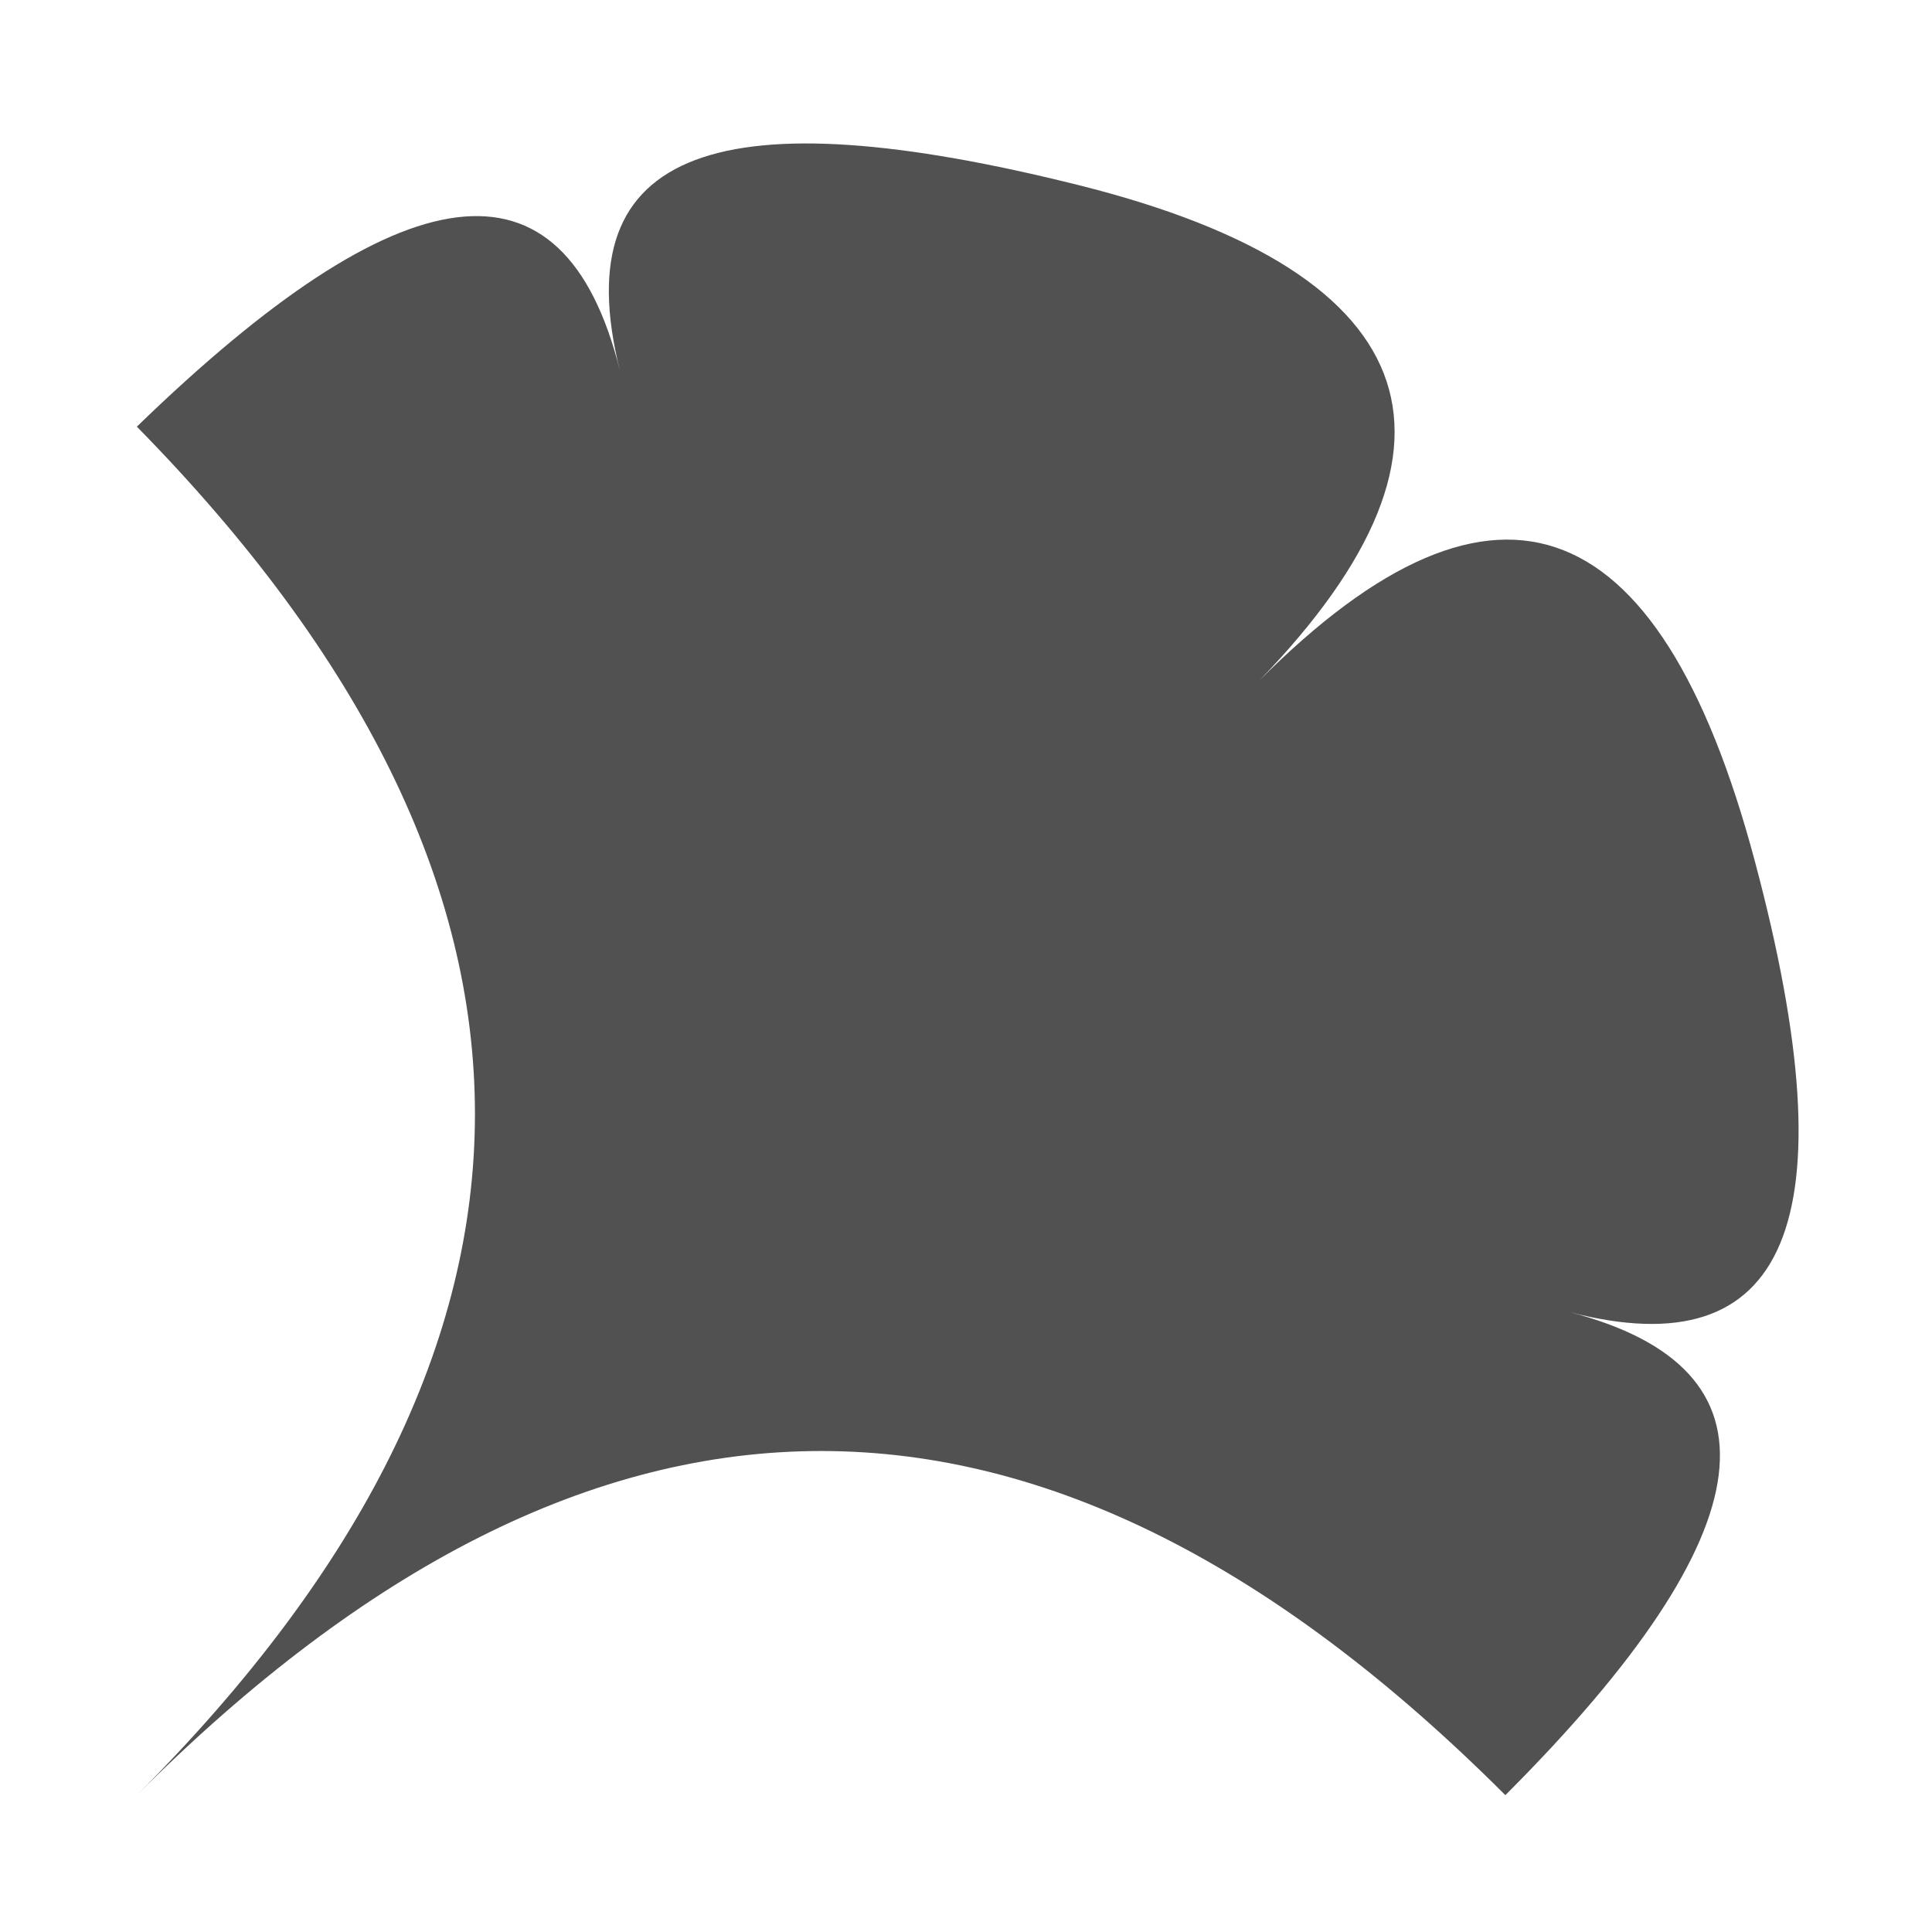
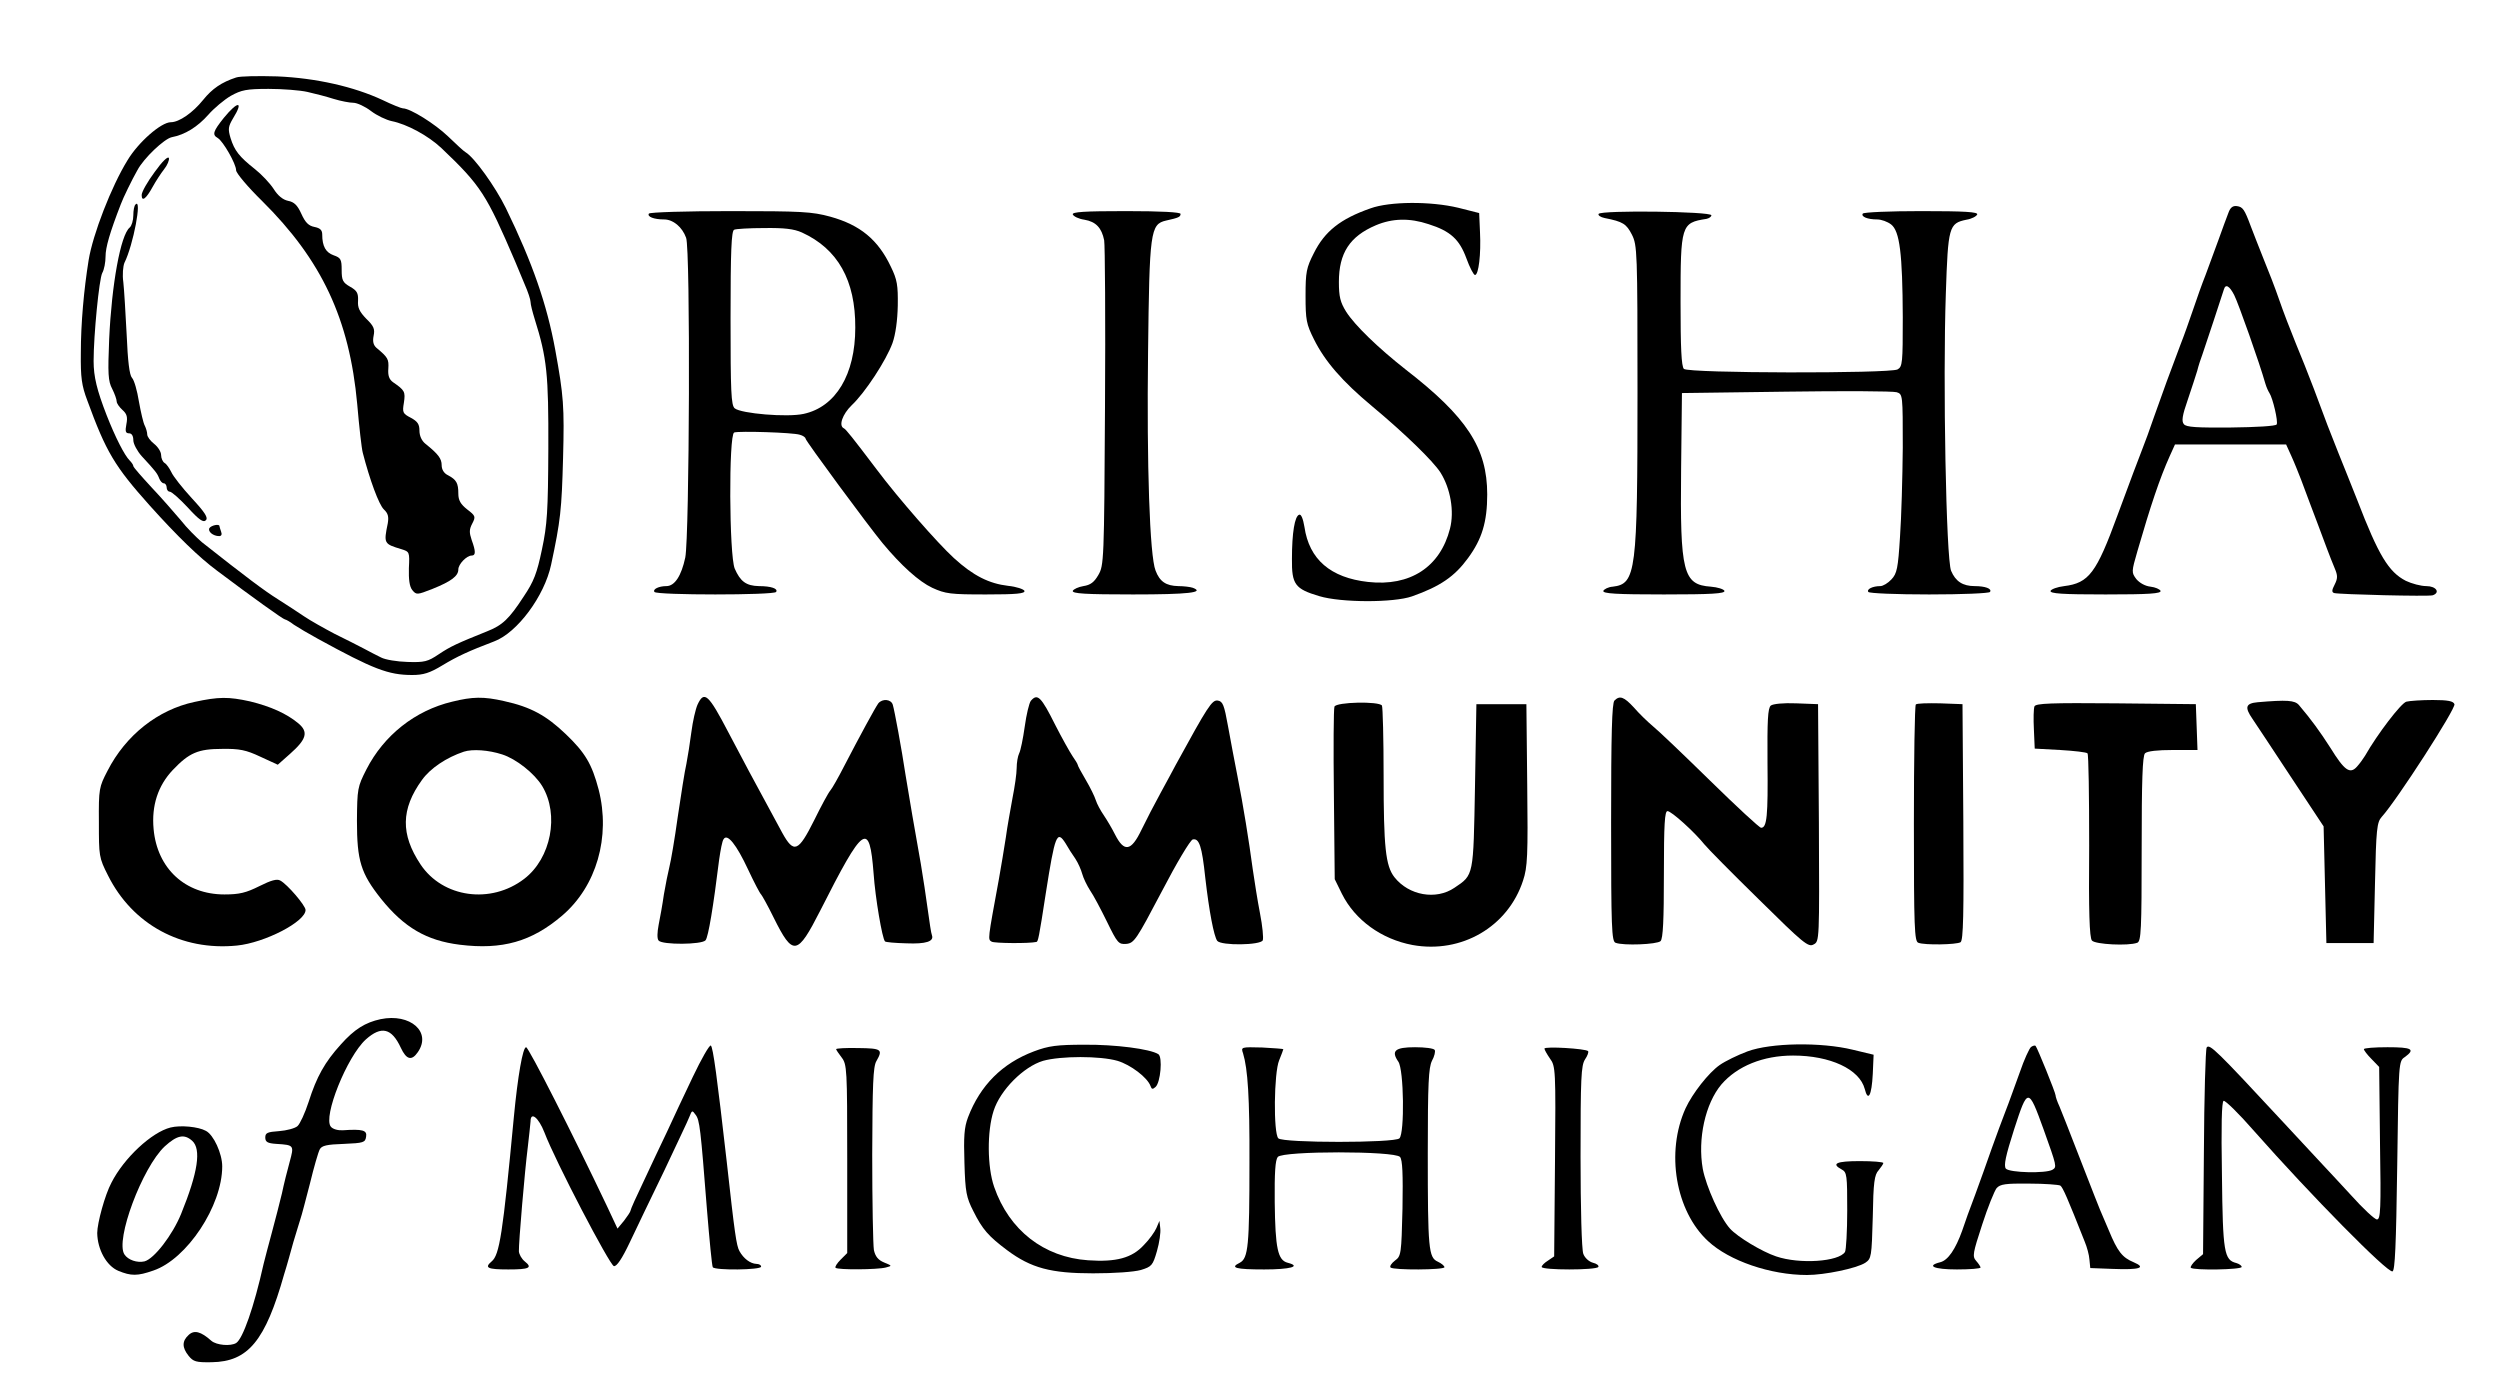
- <svg xmlns="http://www.w3.org/2000/svg" version="1.1" x="0px" y="0px" width="24px" height="24px" viewBox="0 0 24 24">
-   <style type="text/css">
- 	.st0{fill:#515151;}
- </style>
-   <path class="st0" d="M1.7,22.3c5.7-5.7,11.3-5.7,17,0c3.3-3.3,3.5-5.3,0.8-6c2.7,0.7,3.5-1.1,2.3-5.6s-3.3-5.2-6.3-2.1  c3-3,2.3-5.2-2.1-6.3S7,1.8,7.7,4.6C7,1.8,5,2.1,1.7,5.3C7.3,11,7.3,16.7,1.7,22.3" />
+ <svg xmlns="http://www.w3.org/2000/svg" version="1.0" width="900pt" height="504pt" viewBox="0 0 900 504" preserveAspectRatio="xMidYMid meet">
+   <g transform="translate(0,504) scale(0.1,-0.1)" fill="#000000" stroke="none">
+     <path d="M850 4761 c-52 -17 -86 -40 -119 -81 -37 -46 -86 -80 -116 -80 -35 0 -117 -72 -156 -137 -58 -94 -125 -267 -140 -360 -17 -106 -28 -227 -28 -334 -1 -88 3 -117 23 -170 68 -186 98 -237 226 -380 99 -110 176 -185 242 -234 125 -94 238 -175 244 -175 3 0 18 -8 32 -19 15 -10 54 -33 87 -51 199 -109 253 -130 339 -130 40 0 63 7 109 35 53 32 94 51 186 86 83 31 181 163 205 276 34 159 38 198 43 383 5 187 2 225 -28 390 -30 164 -82 314 -178 511 -38 77 -113 182 -145 201 -6 3 -34 29 -63 57 -47 45 -136 101 -163 101 -5 0 -38 13 -73 30 -103 48 -239 79 -379 85 -68 2 -134 1 -148 -4z m257 -52 c27 -6 69 -17 94 -25 26 -8 58 -14 71 -14 13 0 42 -13 64 -30 21 -16 55 -32 74 -36 55 -11 131 -52 179 -97 143 -136 162 -167 265 -407 8 -19 24 -57 35 -84 12 -27 21 -55 21 -63 0 -9 7 -36 15 -62 44 -140 50 -198 49 -466 -1 -225 -4 -274 -23 -363 -18 -86 -29 -115 -66 -170 -52 -80 -76 -103 -132 -125 -107 -43 -131 -54 -173 -82 -40 -27 -52 -30 -113 -28 -37 1 -80 8 -95 16 -15 7 -43 22 -62 32 -19 10 -66 34 -105 53 -38 20 -88 48 -110 63 -22 15 -65 43 -95 62 -48 30 -116 81 -273 205 -20 17 -55 52 -76 79 -22 26 -69 80 -105 118 -36 39 -66 73 -66 77 0 4 -6 13 -13 20 -19 19 -52 84 -83 163 -35 90 -47 139 -47 195 0 94 20 296 31 317 7 12 12 39 12 60 0 32 15 85 55 188 8 22 40 88 60 123 23 43 96 112 123 118 48 9 93 37 132 81 20 23 57 54 81 68 38 21 56 25 136 25 51 0 114 -5 140 -11z" />
+     <path d="M806 4616 c-39 -49 -43 -61 -22 -73 19 -11 66 -93 66 -116 0 -10 42 -60 93 -110 215 -213 315 -425 343 -732 7 -82 16 -161 20 -175 25 -97 58 -187 76 -204 15 -14 18 -26 14 -50 -15 -73 -14 -74 49 -93 29 -9 30 -10 27 -68 -1 -41 2 -66 12 -79 15 -18 17 -18 73 4 67 27 93 46 93 70 0 19 30 50 48 50 15 0 15 15 0 56 -9 27 -9 38 2 59 13 25 12 28 -18 51 -24 19 -32 33 -32 57 0 38 -7 50 -37 66 -15 7 -23 21 -23 36 0 24 -12 40 -58 77 -14 11 -22 29 -22 48 0 23 -7 33 -31 46 -29 15 -31 19 -25 54 6 40 3 45 -39 74 -14 10 -19 24 -17 49 2 34 -1 40 -43 75 -11 10 -14 23 -10 43 5 24 1 35 -26 61 -25 26 -32 40 -30 66 1 27 -4 36 -29 50 -26 15 -30 23 -30 60 0 38 -3 44 -29 53 -28 10 -41 32 -41 75 0 16 -8 23 -28 27 -21 4 -33 16 -47 47 -14 31 -26 43 -48 47 -19 4 -37 19 -52 43 -13 20 -43 52 -67 71 -57 45 -74 67 -88 112 -10 33 -8 42 9 71 39 63 18 64 -33 2z" />
+     <path d="M557 4421 c-26 -35 -47 -72 -47 -83 0 -26 16 -14 40 30 11 20 30 49 41 63 12 15 19 33 17 40 -3 8 -24 -12 -51 -50z" />
+     <path d="M488 4304 c-5 -4 -8 -22 -8 -39 0 -18 -6 -38 -13 -44 -33 -27 -65 -205 -74 -402 -5 -124 -4 -151 11 -179 9 -18 16 -38 16 -45 0 -7 9 -20 21 -31 16 -14 19 -26 14 -51 -5 -26 -3 -33 10 -33 9 0 15 -9 15 -25 0 -13 14 -39 30 -57 51 -55 56 -62 63 -80 4 -10 11 -18 17 -18 5 0 10 -7 10 -15 0 -8 5 -15 11 -15 7 0 36 -26 65 -57 41 -45 56 -55 65 -46 9 9 -2 27 -51 80 -34 37 -67 79 -73 93 -7 14 -17 29 -24 33 -7 4 -13 17 -13 29 0 11 -11 29 -25 40 -14 11 -25 26 -25 34 0 8 -4 22 -9 32 -5 9 -14 48 -21 87 -6 38 -17 77 -25 85 -9 10 -15 60 -19 155 -4 77 -9 162 -12 189 -4 27 -1 58 4 70 32 64 64 235 40 210z" />
+     <path d="M754 3139 c-7 -12 13 -29 35 -29 8 0 11 6 7 16 -3 9 -6 18 -6 20 0 9 -29 3 -36 -7z" />
+     <path d="M4934 4290 c-109 -38 -165 -83 -204 -161 -27 -53 -30 -68 -30 -154 0 -87 3 -102 30 -156 39 -79 102 -152 209 -241 121 -101 219 -197 246 -238 37 -58 51 -141 35 -203 -35 -138 -143 -209 -295 -192 -135 15 -212 81 -229 198 -5 30 -12 47 -19 44 -16 -5 -26 -65 -26 -159 -1 -92 11 -108 98 -134 79 -24 268 -24 334 -1 102 36 154 72 202 138 50 68 69 130 69 229 0 167 -73 279 -294 450 -99 78 -182 158 -214 208 -21 34 -26 54 -26 107 0 104 39 164 133 204 59 25 121 27 190 4 79 -25 111 -55 136 -123 12 -33 26 -60 31 -60 13 0 22 75 18 154 l-3 69 -75 19 c-100 24 -247 23 -316 -2z" />
+     <path d="M8022 4273 c-6 -15 -22 -59 -36 -98 -14 -38 -35 -95 -46 -125 -12 -30 -32 -86 -45 -125 -13 -38 -33 -95 -45 -125 -31 -81 -69 -185 -97 -265 -13 -38 -31 -88 -40 -110 -22 -57 -36 -94 -90 -240 -76 -208 -103 -244 -192 -255 -25 -3 -46 -11 -49 -17 -3 -10 41 -13 198 -13 157 0 201 3 198 13 -3 6 -19 13 -36 15 -19 2 -39 13 -51 27 -18 24 -18 26 4 102 47 162 80 261 116 341 l19 42 200 0 200 0 19 -42 c11 -24 26 -62 35 -85 9 -24 23 -61 31 -83 8 -22 22 -59 31 -82 9 -24 23 -61 31 -83 8 -22 21 -54 28 -71 11 -26 11 -36 0 -58 -11 -21 -11 -28 -2 -31 19 -5 340 -13 355 -8 28 10 12 33 -23 33 -20 0 -53 9 -74 19 -62 32 -98 91 -175 291 -21 52 -51 129 -68 170 -33 82 -41 104 -88 230 -18 47 -47 121 -66 166 -18 44 -45 114 -59 155 -14 41 -40 108 -57 149 -16 41 -37 93 -45 115 -23 62 -29 70 -50 73 -15 2 -24 -5 -31 -25z m21 -295 c15 -29 92 -247 112 -318 4 -14 11 -29 15 -35 12 -18 32 -103 26 -113 -3 -6 -75 -10 -164 -11 -123 -1 -162 1 -170 12 -9 10 -6 31 14 88 14 41 29 88 34 104 4 17 13 44 19 60 10 29 69 207 77 233 6 21 20 13 37 -20z" />
+     <path d="M2336 4271 c-7 -11 18 -21 55 -21 32 0 65 -27 79 -66 16 -41 12 -1075 -3 -1151 -14 -66 -38 -103 -68 -103 -27 0 -50 -11 -43 -21 7 -12 431 -12 438 0 8 12 -18 21 -62 21 -46 1 -67 17 -87 63 -20 48 -22 482 -2 490 17 6 211 0 236 -8 12 -3 21 -10 21 -14 0 -8 225 -313 277 -376 68 -82 132 -139 179 -161 48 -22 66 -24 194 -24 109 0 141 3 138 13 -3 6 -29 15 -59 18 -68 8 -125 36 -195 100 -59 54 -200 215 -278 319 -87 115 -111 145 -118 148 -20 9 -5 51 28 83 48 45 124 161 147 224 11 31 18 82 19 135 1 73 -2 93 -25 140 -46 97 -110 150 -218 180 -66 18 -103 20 -361 20 -158 0 -289 -4 -292 -9z m551 -68 c129 -59 193 -172 192 -343 0 -168 -70 -285 -186 -310 -59 -13 -225 1 -248 20 -13 11 -15 59 -15 325 0 241 3 314 13 318 6 3 55 6 108 6 72 1 107 -3 136 -16z" />
+     <path d="M3862 4268 c3 -7 21 -16 42 -19 41 -7 62 -29 71 -74 3 -16 5 -286 3 -600 -3 -554 -4 -571 -24 -605 -15 -26 -28 -36 -54 -40 -18 -3 -35 -11 -38 -17 -3 -10 45 -13 217 -13 199 0 260 7 215 24 -9 3 -32 6 -52 6 -44 1 -67 16 -82 56 -21 52 -32 381 -27 784 5 437 8 463 65 476 45 10 52 13 52 24 0 6 -68 10 -196 10 -152 0 -195 -3 -192 -12z" />
+     <path d="M5755 4270 c-3 -5 7 -12 22 -15 66 -13 78 -21 98 -60 19 -38 20 -60 20 -565 0 -650 -5 -692 -89 -702 -16 -1 -31 -9 -34 -15 -3 -10 45 -13 218 -13 173 0 221 3 218 13 -3 6 -24 13 -49 15 -100 7 -111 51 -107 422 l3 275 375 5 c206 3 385 2 398 -2 22 -7 22 -9 22 -200 -1 -106 -5 -251 -10 -321 -7 -113 -11 -132 -31 -153 -12 -13 -30 -24 -40 -24 -27 0 -50 -11 -43 -21 3 -5 101 -9 219 -9 118 0 216 4 219 9 8 12 -18 21 -55 21 -43 0 -69 17 -85 55 -18 43 -30 684 -19 998 8 241 11 253 74 266 19 3 36 12 39 19 3 9 -44 12 -202 12 -112 0 -207 -4 -210 -9 -7 -11 17 -21 52 -21 15 0 37 -8 50 -18 31 -24 41 -105 42 -334 0 -165 -1 -178 -19 -188 -30 -15 -753 -14 -769 2 -9 9 -12 76 -12 241 0 277 2 285 93 299 10 2 18 8 18 13 -1 14 -397 19 -406 5z" />
+     <path d="M700 2513 c-131 -28 -247 -119 -313 -248 -30 -58 -32 -64 -31 -185 0 -122 0 -127 33 -192 88 -176 264 -272 464 -252 100 10 247 86 247 128 0 16 -66 93 -91 106 -12 7 -33 1 -75 -20 -48 -24 -72 -30 -126 -30 -141 0 -242 93 -255 235 -8 85 16 157 69 213 59 62 91 76 178 76 62 1 86 -4 137 -28 l63 -29 44 39 c60 53 67 79 30 110 -42 35 -100 61 -174 79 -77 17 -113 17 -200 -2z" />
+     <path d="M1628 2514 c-134 -32 -246 -121 -309 -244 -32 -63 -33 -69 -34 -185 0 -144 14 -189 87 -281 83 -103 163 -150 283 -165 153 -19 259 11 369 105 123 105 175 283 131 454 -24 91 -48 132 -118 199 -70 67 -126 98 -222 119 -74 17 -114 16 -187 -2z m180 -190 c50 -16 116 -68 144 -114 62 -103 32 -260 -65 -334 -120 -92 -293 -68 -373 52 -72 108 -71 199 5 304 30 42 88 81 151 102 31 10 89 6 138 -10z" />
+     <path d="M2511 2503 c-7 -16 -17 -59 -22 -98 -5 -38 -13 -90 -18 -115 -6 -25 -19 -110 -31 -190 -11 -80 -25 -161 -30 -180 -5 -20 -14 -65 -20 -100 -5 -36 -14 -85 -19 -110 -5 -27 -6 -49 0 -56 13 -16 156 -15 169 1 10 12 28 121 49 291 5 34 11 67 16 73 13 22 46 -19 88 -109 22 -47 43 -87 47 -90 3 -3 24 -40 45 -83 70 -141 85 -138 168 25 157 310 177 324 192 133 6 -87 31 -234 41 -244 2 -3 37 -6 77 -7 71 -3 100 7 92 29 -3 7 -9 48 -15 92 -6 44 -17 118 -25 165 -20 112 -44 251 -55 320 -14 93 -40 234 -46 253 -6 20 -37 23 -52 5 -11 -15 -67 -118 -123 -226 -21 -41 -43 -80 -50 -88 -7 -8 -33 -56 -58 -107 -57 -114 -73 -121 -115 -45 -98 180 -156 289 -193 360 -73 140 -88 153 -112 101z" />
+     <path d="M3711 2517 c-6 -8 -16 -49 -22 -93 -6 -43 -15 -87 -20 -96 -5 -10 -9 -34 -9 -53 0 -20 -7 -68 -15 -108 -7 -40 -19 -103 -24 -142 -6 -38 -17 -106 -25 -150 -41 -223 -40 -216 -26 -225 10 -6 135 -7 161 -1 6 1 9 13 34 176 33 210 40 228 71 179 9 -16 25 -41 35 -55 10 -15 21 -40 25 -55 4 -15 17 -42 28 -59 12 -17 39 -68 61 -113 38 -78 42 -82 70 -80 28 3 36 15 127 188 53 102 103 186 112 188 23 5 33 -24 45 -138 14 -122 31 -210 43 -227 14 -18 157 -16 164 2 3 8 -1 51 -10 97 -9 46 -20 117 -26 158 -14 104 -34 229 -55 335 -10 50 -25 131 -34 180 -14 78 -19 90 -37 93 -21 3 -36 -21 -151 -231 -8 -15 -32 -60 -54 -100 -22 -40 -53 -100 -70 -135 -37 -77 -62 -81 -95 -16 -11 22 -30 54 -41 70 -11 16 -24 40 -28 53 -4 13 -20 46 -36 73 -16 27 -29 51 -29 54 0 3 -9 18 -19 32 -10 15 -38 65 -62 112 -51 102 -64 115 -88 87z" />
+     <path d="M5812 2518 c-9 -9 -12 -120 -12 -439 0 -380 2 -428 16 -433 28 -11 150 -6 162 6 9 9 12 76 12 240 0 182 3 228 13 228 14 0 97 -75 133 -120 11 -14 99 -103 196 -198 160 -158 178 -173 197 -162 21 11 21 12 19 438 l-3 427 -78 3 c-48 2 -84 -2 -92 -8 -11 -9 -13 -54 -12 -206 2 -192 -2 -234 -23 -234 -6 0 -88 76 -183 169 -95 93 -188 182 -207 197 -19 16 -50 46 -68 67 -36 39 -51 44 -70 25z" />
+     <path d="M8128 2512 c-44 -4 -48 -18 -19 -60 10 -15 72 -108 137 -207 l119 -180 5 -210 5 -210 85 0 85 0 5 216 c4 194 7 219 24 238 54 59 268 391 262 406 -4 11 -23 15 -78 15 -40 0 -83 -3 -95 -6 -19 -5 -104 -116 -149 -195 -6 -10 -19 -28 -29 -39 -25 -28 -45 -14 -95 67 -39 61 -70 103 -114 155 -15 17 -43 19 -148 10z" />
+     <path d="M4804 2496 c-3 -7 -4 -150 -2 -317 l3 -304 26 -53 c47 -94 142 -163 254 -184 177 -32 344 66 398 232 16 48 18 89 15 345 l-3 290 -90 0 -90 0 -5 -295 c-6 -326 -4 -319 -74 -366 -66 -45 -164 -28 -216 38 -32 41 -39 108 -39 367 0 132 -3 245 -6 251 -10 16 -165 13 -171 -4z" />
+     <path d="M6897 2504 c-4 -4 -7 -197 -7 -430 0 -375 2 -423 16 -428 23 -9 137 -7 152 2 10 7 12 100 10 433 l-3 424 -80 3 c-45 1 -84 0 -88 -4z" />
+     <path d="M7324 2497 c-3 -8 -4 -45 -2 -83 l3 -69 92 -5 c50 -3 94 -8 98 -12 4 -4 6 -154 6 -333 -2 -237 1 -331 10 -341 12 -14 131 -20 163 -8 14 5 16 45 16 338 0 245 3 335 12 344 8 8 45 12 100 12 l89 0 -3 83 -3 82 -288 3 c-235 2 -288 0 -293 -11z" />
+     <path d="M1370 1371 c-55 -12 -94 -36 -143 -91 -58 -64 -87 -116 -116 -207 -13 -40 -31 -79 -40 -87 -9 -8 -39 -16 -66 -18 -42 -3 -50 -6 -50 -23 0 -16 8 -21 40 -23 64 -4 64 -5 48 -64 -8 -29 -21 -80 -28 -114 -8 -33 -24 -96 -36 -140 -12 -43 -25 -95 -30 -114 -35 -157 -75 -270 -99 -285 -20 -12 -70 -8 -89 8 -38 34 -62 40 -82 21 -24 -22 -24 -45 0 -75 17 -21 27 -24 83 -23 131 2 193 76 261 317 10 31 24 83 33 115 9 31 21 68 25 82 5 14 20 72 35 130 14 58 30 113 35 122 7 14 26 18 87 20 71 3 77 5 80 26 4 23 -12 28 -84 23 -17 -1 -36 4 -43 13 -29 35 58 252 126 314 56 50 93 41 126 -30 20 -43 39 -48 61 -16 51 73 -27 141 -134 119z" />
+     <path d="M2494 1163 c-31 -65 -73 -154 -93 -198 -21 -44 -59 -124 -84 -178 -26 -54 -47 -101 -47 -105 0 -4 -11 -20 -23 -36 l-24 -29 -37 79 c-123 259 -283 574 -292 574 -12 0 -30 -104 -44 -250 -40 -424 -52 -498 -80 -521 -27 -23 -16 -29 60 -29 76 0 88 6 59 29 -11 9 -20 25 -21 36 -1 30 21 288 32 375 5 41 9 83 10 93 0 37 29 14 50 -40 39 -103 235 -478 250 -481 10 -2 29 26 57 85 23 49 79 165 124 258 44 94 86 181 91 195 9 23 10 24 22 7 15 -19 18 -49 41 -341 9 -110 18 -203 21 -208 8 -12 174 -10 174 2 0 6 -8 10 -17 10 -22 1 -46 19 -61 46 -11 20 -17 62 -46 324 -34 298 -49 411 -57 416 -5 3 -34 -48 -65 -113z" />
+     <path d="M3722 1255 c-114 -43 -193 -122 -237 -237 -14 -37 -16 -69 -13 -165 3 -105 7 -124 32 -173 33 -66 54 -90 122 -141 86 -64 157 -83 309 -83 76 0 147 5 172 12 39 12 43 16 58 68 9 31 14 68 12 82 l-3 27 -11 -26 c-6 -14 -26 -42 -45 -61 -43 -47 -100 -62 -201 -55 -159 11 -284 108 -338 264 -25 72 -26 200 -2 274 24 75 108 159 178 180 64 18 206 18 268 0 47 -14 108 -60 119 -91 4 -12 8 -12 18 -3 18 16 26 108 10 118 -30 19 -156 35 -265 34 -100 0 -130 -4 -183 -24z" />
+     <path d="M6291 1255 c-35 -13 -80 -35 -100 -49 -40 -28 -98 -102 -123 -156 -72 -158 -36 -370 81 -478 76 -71 225 -122 356 -122 64 0 179 24 210 44 22 15 23 21 27 165 2 125 6 152 21 168 9 11 17 23 17 26 0 4 -38 7 -85 7 -84 0 -104 -9 -65 -30 19 -10 20 -21 20 -148 0 -75 -4 -142 -8 -149 -22 -35 -163 -45 -248 -16 -51 17 -139 70 -166 100 -36 40 -86 152 -98 215 -19 108 9 235 67 304 57 66 150 104 258 104 134 0 239 -49 258 -120 12 -48 25 -25 29 54 l3 69 -75 18 c-115 28 -295 25 -379 -6z" />
+     <path d="M7312 1271 c-6 -4 -25 -45 -41 -92 -17 -46 -39 -109 -51 -139 -12 -30 -34 -91 -50 -135 -15 -44 -42 -118 -59 -165 -18 -47 -39 -105 -47 -130 -24 -67 -51 -107 -79 -114 -52 -13 -23 -26 60 -26 47 0 85 3 85 7 0 3 -7 14 -16 24 -14 16 -12 27 22 131 20 62 44 121 52 131 13 14 32 17 117 16 56 0 106 -4 112 -7 9 -6 26 -45 88 -202 8 -19 16 -48 17 -65 l3 -30 79 -3 c100 -4 124 4 77 24 -41 17 -58 39 -89 114 -13 30 -27 64 -32 75 -5 11 -29 74 -55 140 -72 185 -77 198 -91 232 -8 17 -14 35 -14 40 0 9 -66 172 -72 178 -2 2 -9 1 -16 -4z m45 -297 c48 -134 48 -135 32 -145 -23 -14 -155 -11 -168 4 -8 11 -1 45 30 142 49 151 51 151 106 -1z" />
+     <path d="M7944 1269 c-4 -7 -9 -178 -10 -379 l-3 -365 -25 -21 c-13 -12 -22 -25 -19 -28 10 -10 183 -7 183 3 0 5 -9 11 -19 14 -44 11 -49 37 -52 316 -3 178 -1 265 6 268 6 2 56 -47 110 -109 204 -231 480 -511 498 -505 9 3 13 93 17 380 5 377 5 377 28 392 38 28 25 35 -63 35 -47 0 -85 -3 -85 -7 0 -4 12 -20 27 -35 l28 -29 3 -274 c4 -239 2 -275 -11 -275 -8 0 -50 39 -93 87 -44 47 -90 98 -104 112 -14 15 -79 85 -145 156 -234 252 -261 279 -271 264z" />
+     <path d="M3010 1263 c0 -2 9 -16 20 -30 19 -25 20 -41 20 -365 l0 -339 -24 -24 c-13 -13 -21 -26 -18 -29 7 -8 151 -7 181 1 23 6 23 6 -6 18 -22 9 -32 22 -37 45 -3 18 -6 173 -6 344 1 251 3 316 15 336 24 42 19 46 -65 47 -44 1 -80 -1 -80 -4z" />
+     <path d="M4475 1248 c17 -56 24 -159 23 -393 0 -299 -4 -345 -35 -361 -37 -18 -15 -24 88 -24 94 0 135 11 85 24 -36 9 -45 51 -47 218 -1 106 2 152 11 163 18 22 421 22 440 0 9 -10 11 -61 9 -185 -4 -165 -5 -172 -27 -188 -13 -10 -20 -21 -16 -25 10 -10 194 -9 194 1 0 5 -11 14 -24 20 -33 15 -36 44 -36 390 0 253 3 308 15 333 9 16 13 34 10 39 -3 6 -35 10 -71 10 -72 0 -87 -13 -60 -52 20 -28 23 -257 4 -276 -17 -17 -419 -17 -436 0 -18 18 -16 236 3 281 8 20 15 38 15 40 0 1 -34 4 -76 6 -76 2 -77 2 -69 -21z" />
+     <path d="M5560 1265 c0 -4 9 -20 20 -36 20 -27 21 -40 18 -370 l-3 -342 -22 -15 c-13 -8 -23 -18 -23 -23 0 -12 197 -12 204 0 3 5 -6 12 -19 15 -15 4 -30 18 -35 32 -6 14 -10 166 -10 350 0 284 2 328 16 350 9 13 14 27 11 30 -8 9 -157 18 -157 9z" />
+     <path d="M614 981 c-68 -17 -168 -110 -213 -199 -23 -43 -51 -145 -51 -181 1 -59 33 -118 76 -136 46 -19 69 -19 126 1 121 41 248 233 248 375 0 46 -31 114 -59 128 -27 15 -91 21 -127 12z m78 -48 c33 -30 21 -113 -40 -263 -31 -76 -97 -162 -132 -171 -26 -6 -59 5 -72 25 -34 51 64 313 145 389 44 40 70 46 99 20z" />
+   </g>
</svg>
